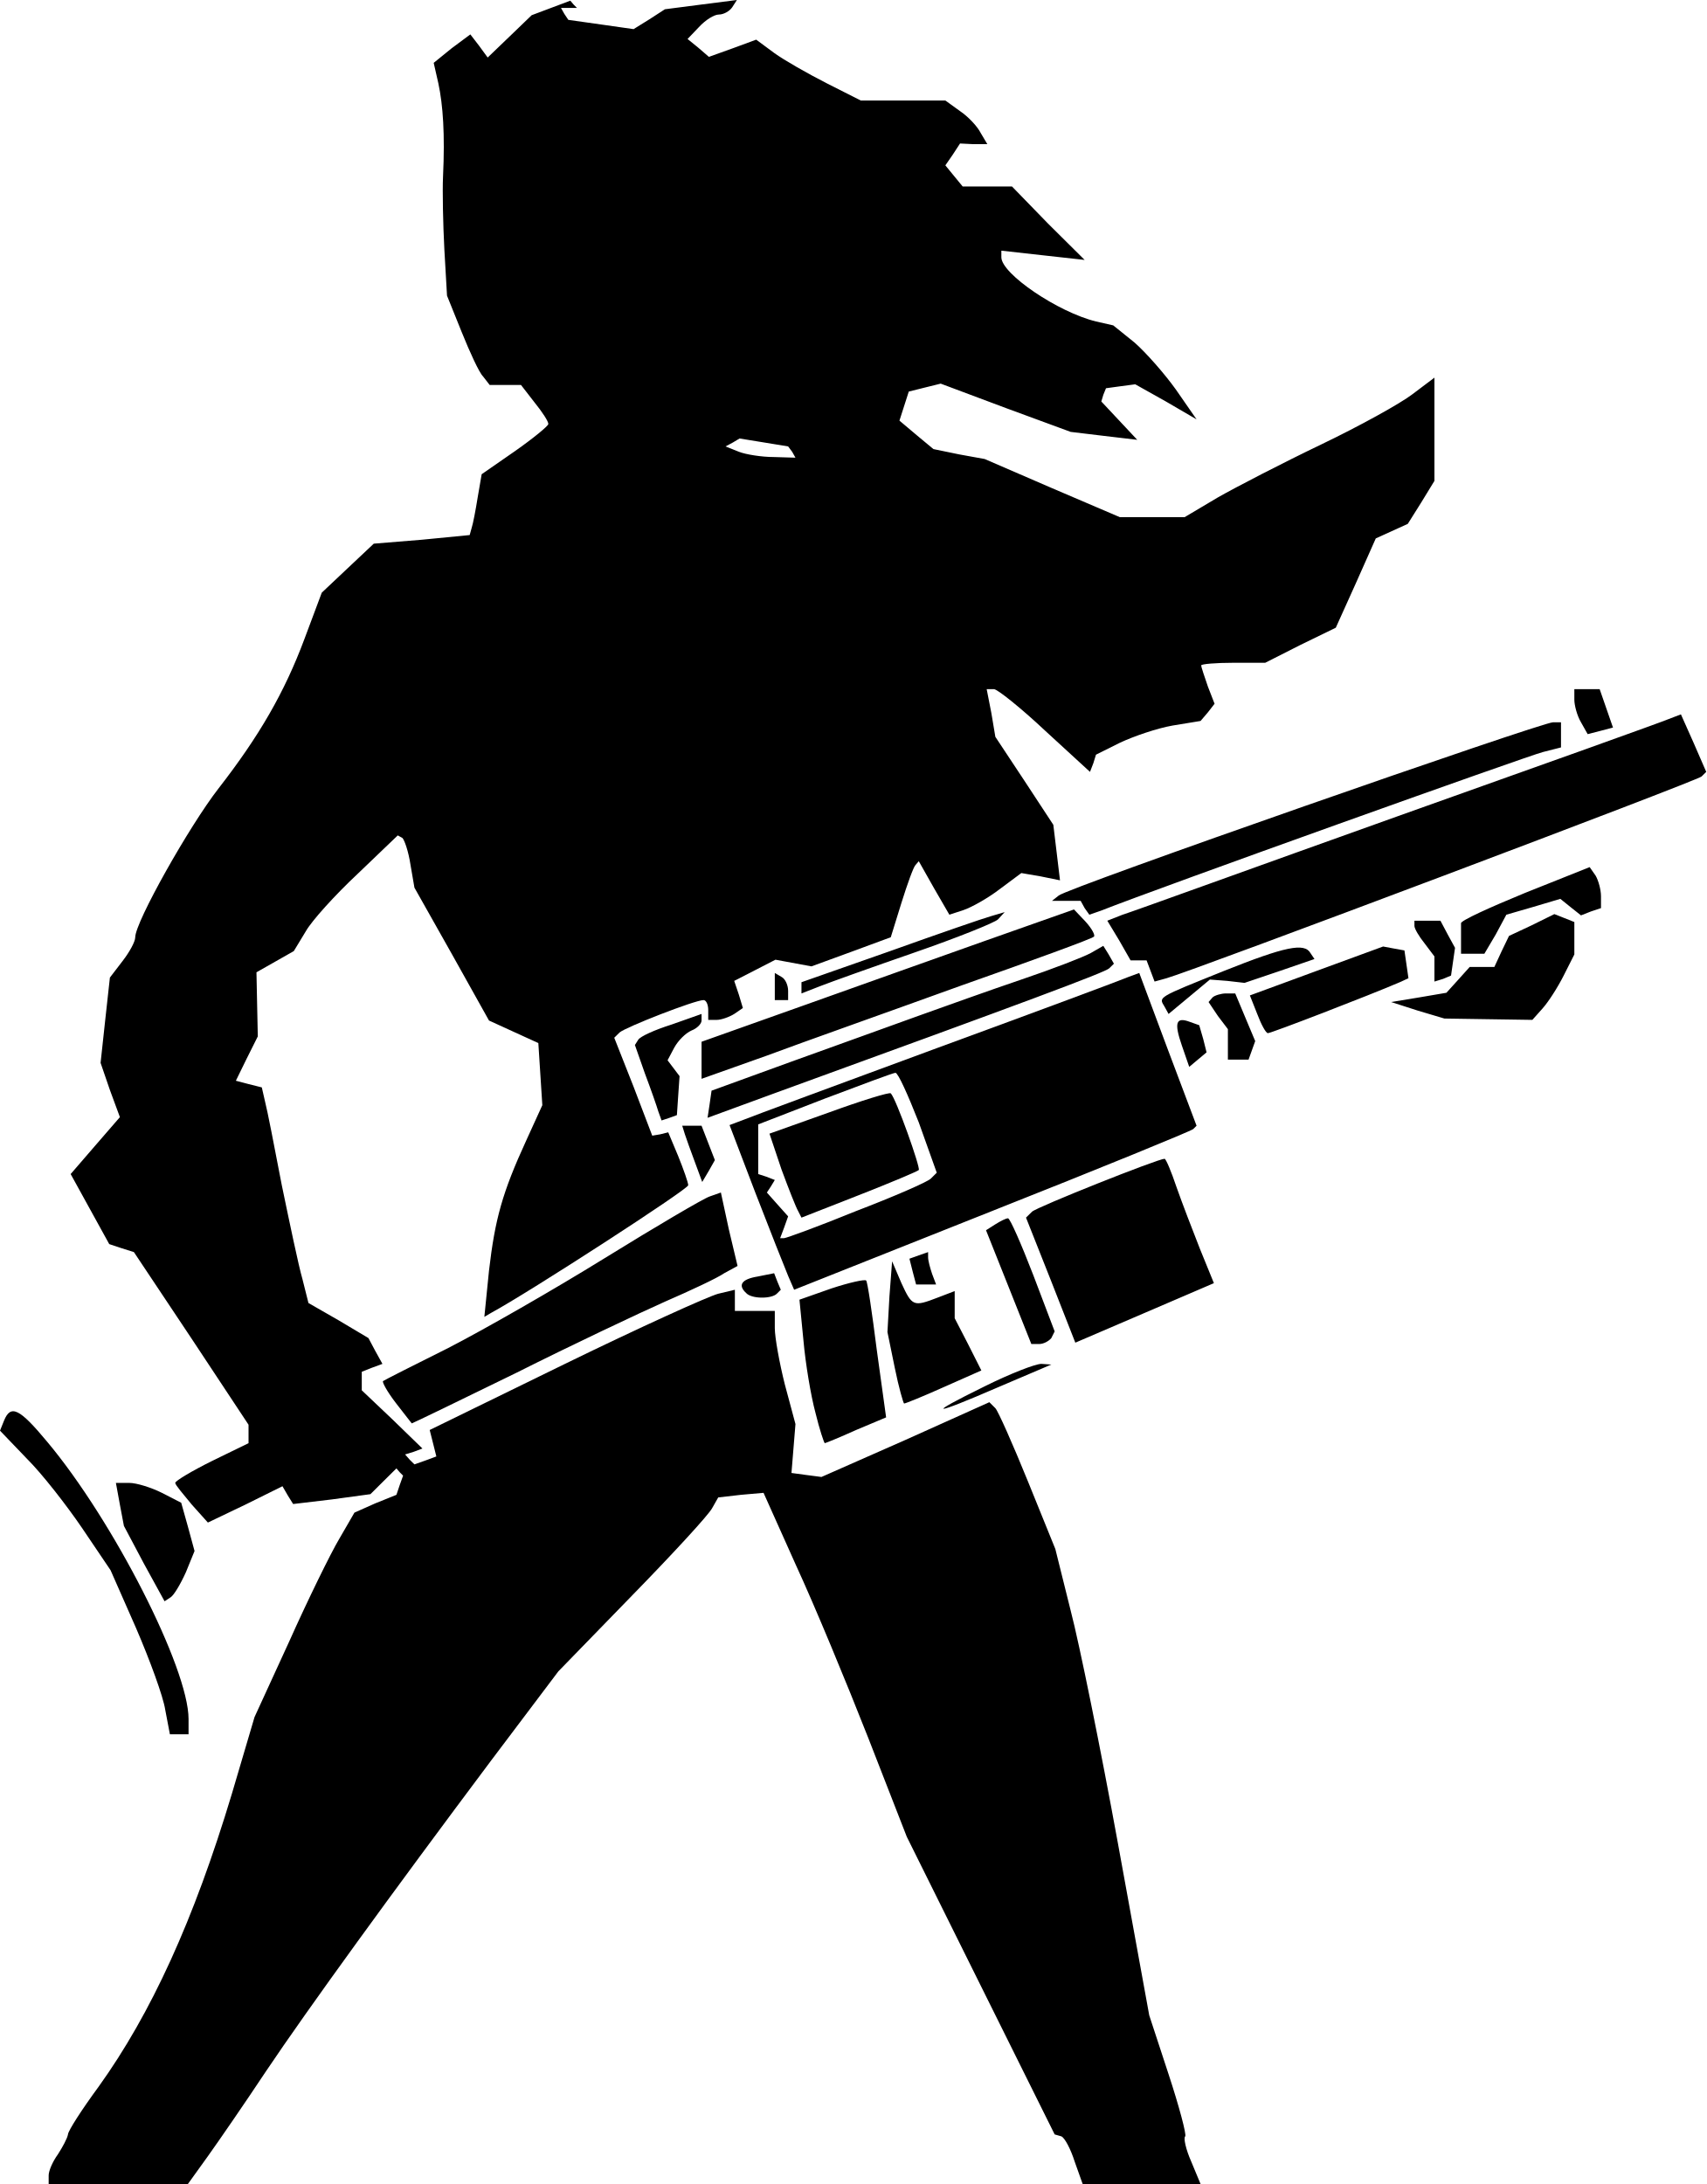
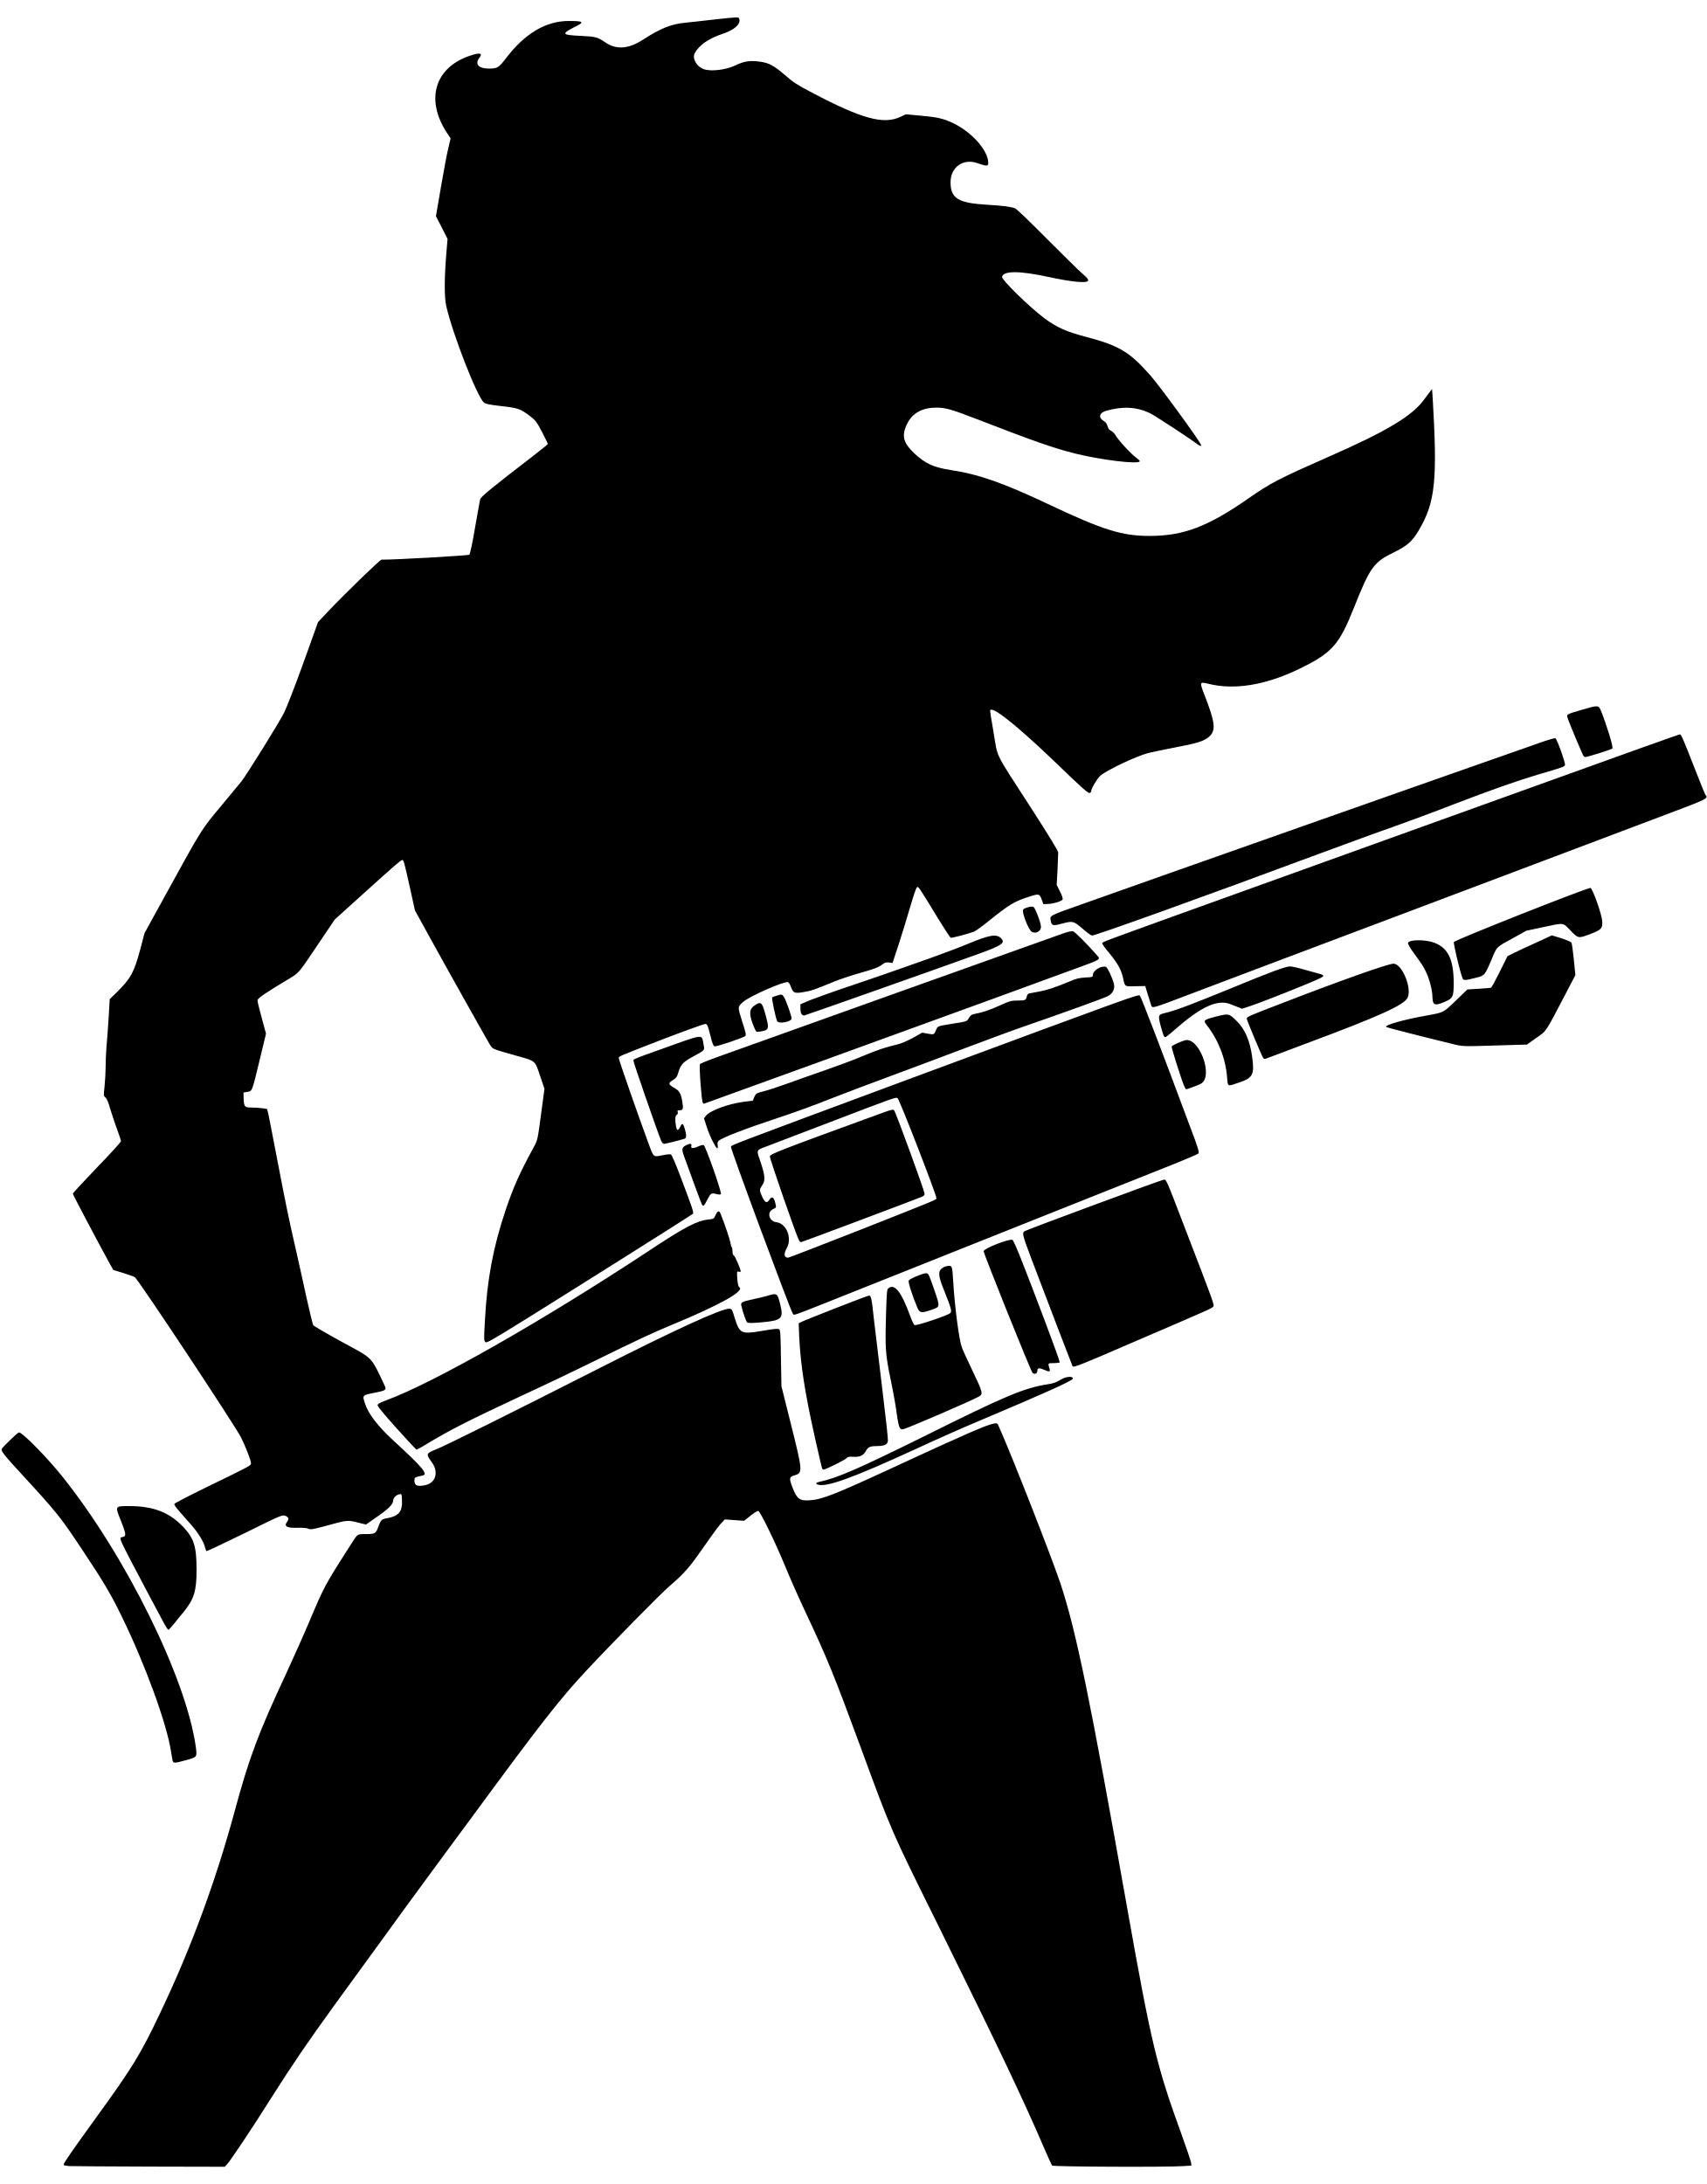
- <svg xmlns="http://www.w3.org/2000/svg" data-authored="svg-authoring legacy" id="root" viewBox="0 0 100 128">
-   <path d="M 2.852 127.496 C 2.852 127.227 3.086 126.684 3.398 126.254 C 3.672 125.828 3.945 125.324 3.984 125.094 C 3.984 124.898 4.805 123.621 5.777 122.301 C 8.863 118 11.363 112.531 13.59 105.129 L 14.918 100.633 L 16.945 96.215 C 18.039 93.77 19.367 91.059 19.875 90.203 L 20.773 88.652 L 21.984 88.113 L 23.234 87.609 L 23.43 87.027 L 23.625 86.484 L 23.43 86.289 L 23.234 86.059 L 22.453 86.832 L 21.711 87.57 L 19.445 87.879 L 17.18 88.148 L 16.867 87.645 L 16.555 87.105 L 14.371 88.188 L 12.184 89.234 L 11.246 88.188 C 10.738 87.57 10.27 87.027 10.27 86.91 C 10.27 86.793 11.246 86.211 12.418 85.629 L 14.566 84.582 L 14.566 83.5 L 11.207 78.422 L 7.848 73.383 L 7.105 73.148 L 6.402 72.914 L 5.27 70.859 L 4.141 68.809 L 5.582 67.141 L 7.027 65.473 L 6.441 63.883 L 5.895 62.293 L 6.168 59.773 L 6.441 57.293 L 7.184 56.324 C 7.574 55.82 7.926 55.199 7.926 54.93 C 7.926 54.039 11.09 48.418 12.809 46.207 C 15.188 43.145 16.672 40.586 17.844 37.445 L 18.859 34.734 L 20.383 33.297 L 21.906 31.863 L 24.719 31.633 L 27.527 31.359 L 27.645 30.934 C 27.723 30.703 27.879 29.887 27.996 29.152 L 28.23 27.793 L 30.184 26.438 C 31.238 25.699 32.137 24.965 32.137 24.848 C 32.137 24.691 31.785 24.148 31.316 23.57 L 30.535 22.562 L 28.699 22.562 L 28.309 22.059 C 28.074 21.824 27.527 20.621 27.059 19.461 L 26.199 17.328 L 26.043 14.613 C 25.965 13.141 25.926 11.203 25.965 10.352 C 26.082 7.871 25.965 6.164 25.691 4.883 L 25.418 3.684 L 26.473 2.828 L 27.566 2.016 L 28.074 2.676 L 28.582 3.371 L 29.871 2.133 L 31.16 0.891 L 33.426 0.039 L 33.621 0.27 L 33.816 0.465 L 32.879 0.465 L 33.074 0.812 L 33.309 1.164 L 35.219 1.434 L 37.133 1.707 L 38.07 1.125 L 38.969 0.543 L 41.078 0.27 L 43.188 0 L 42.914 0.426 C 42.758 0.66 42.406 0.852 42.133 0.852 C 41.859 0.852 41.352 1.164 40.961 1.59 L 40.297 2.285 L 40.922 2.793 L 41.547 3.332 L 42.953 2.828 L 44.32 2.324 L 45.371 3.102 C 45.957 3.527 47.324 4.305 48.457 4.883 L 50.449 5.891 L 55.406 5.891 L 56.266 6.512 C 56.734 6.824 57.281 7.402 57.477 7.793 L 57.867 8.449 L 57.047 8.449 L 56.266 8.41 L 55.836 9.07 L 55.406 9.691 L 55.914 10.312 L 56.422 10.93 L 59.312 10.93 L 61.422 13.102 L 63.57 15.234 L 61.148 14.965 L 58.688 14.691 L 58.688 15.078 C 58.688 16.047 62.008 18.297 64.234 18.84 L 65.246 19.07 L 66.496 20.078 C 67.16 20.66 68.254 21.902 68.918 22.832 L 70.129 24.578 L 68.332 23.531 L 66.535 22.523 L 65.676 22.637 L 64.82 22.754 L 64.664 23.141 L 64.547 23.531 L 65.598 24.652 L 66.652 25.777 L 64.703 25.547 L 62.75 25.312 L 58.961 23.918 L 55.133 22.484 L 54.199 22.715 L 53.262 22.949 L 52.715 24.652 L 53.73 25.508 L 54.707 26.32 L 56.227 26.633 L 57.711 26.902 L 61.656 28.609 L 65.637 30.312 L 69.426 30.312 L 71.379 29.152 C 72.473 28.531 75.164 27.137 77.43 26.051 C 79.695 24.965 82.078 23.645 82.781 23.105 L 84.07 22.133 L 84.07 28.184 L 83.289 29.461 L 82.508 30.703 L 80.633 31.555 L 79.461 34.191 L 78.289 36.789 L 76.219 37.797 L 74.152 38.844 L 72.277 38.844 C 71.262 38.844 70.402 38.918 70.402 38.996 C 70.402 39.113 70.598 39.656 70.793 40.238 L 71.184 41.246 L 70.793 41.75 L 70.363 42.254 L 68.723 42.523 C 67.824 42.68 66.457 43.145 65.637 43.531 L 64.234 44.23 L 64.078 44.734 L 63.883 45.238 L 61.266 42.836 C 59.82 41.477 58.453 40.391 58.258 40.391 L 57.828 40.391 L 58.102 41.789 L 58.336 43.184 L 60.055 45.781 L 61.734 48.34 L 61.93 49.969 L 62.125 51.594 L 60.992 51.363 L 59.859 51.168 L 58.609 52.098 C 57.906 52.641 56.93 53.184 56.461 53.34 L 55.641 53.609 L 54.746 52.062 L 53.848 50.473 L 53.652 50.703 C 53.535 50.82 53.184 51.789 52.832 52.914 L 52.207 54.93 L 49.902 55.781 L 47.559 56.637 L 45.449 56.246 L 44.242 56.867 L 43.031 57.488 L 43.305 58.301 L 43.539 59.078 L 43.031 59.426 C 42.719 59.621 42.25 59.773 42.016 59.773 L 41.508 59.773 L 41.508 59.191 C 41.508 58.883 41.391 58.613 41.234 58.613 C 40.727 58.613 36.664 60.199 36.312 60.512 L 36 60.82 L 37.133 63.691 L 38.227 66.559 L 38.695 66.48 L 39.164 66.363 L 39.75 67.762 C 40.062 68.535 40.336 69.312 40.336 69.465 C 40.336 69.699 31.004 75.746 28.777 76.949 L 28.387 77.18 L 28.66 74.465 C 29.012 71.441 29.441 69.891 30.848 66.828 L 31.785 64.773 L 31.551 61.133 L 28.66 59.812 L 26.473 55.898 L 24.289 52.023 L 24.055 50.664 C 23.938 49.891 23.703 49.23 23.586 49.113 L 23.312 48.961 L 20.969 51.207 C 19.641 52.449 18.273 53.961 17.922 54.582 L 17.219 55.742 L 15.031 56.984 L 15.07 58.883 L 15.109 60.742 L 14.449 62.062 L 13.824 63.34 L 14.566 63.535 L 15.344 63.73 L 15.539 64.582 C 15.656 65.008 16.086 67.219 16.516 69.465 C 16.984 71.715 17.492 74.156 17.727 74.969 L 18.078 76.367 L 19.836 77.375 L 21.594 78.422 L 21.984 79.156 L 22.414 79.934 L 21.789 80.164 L 21.203 80.398 L 21.203 81.484 L 23 83.188 L 24.758 84.895 L 24.25 85.086 L 23.742 85.242 L 24.016 85.555 L 24.289 85.824 L 24.953 85.59 L 25.574 85.359 L 25.379 84.582 L 25.184 83.809 L 33.113 79.934 C 37.484 77.801 41.508 75.977 42.094 75.824 L 43.07 75.59 L 43.07 76.832 L 45.41 76.832 L 45.41 77.84 C 45.41 78.383 45.684 79.895 45.996 81.133 L 46.621 83.461 L 46.387 86.328 L 47.246 86.445 L 48.145 86.562 L 53.066 84.391 L 57.984 82.18 L 58.336 82.531 C 58.492 82.684 59.352 84.621 60.25 86.832 L 61.852 90.785 L 62.75 94.391 C 63.258 96.328 64.508 102.492 65.52 108.035 L 67.355 118.113 L 68.488 121.566 C 69.113 123.465 69.543 125.094 69.465 125.207 C 69.348 125.285 69.504 125.984 69.816 126.684 L 70.363 128 L 63.453 128 L 62.984 126.684 C 62.75 125.945 62.398 125.285 62.203 125.207 L 61.812 125.094 L 57.477 116.371 L 53.145 107.648 L 50.879 101.836 C 49.629 98.656 47.754 94.121 46.66 91.754 L 44.75 87.492 L 43.422 87.609 L 42.094 87.762 L 41.742 88.383 C 41.547 88.77 39.438 91.059 37.055 93.5 L 32.723 97.957 L 28.777 103.191 C 23 110.906 18.078 117.688 15.578 121.41 C 14.371 123.23 12.848 125.441 12.184 126.371 L 11.012 128 L 2.852 128 Z M 46.426 26.477 L 46.191 26.164 L 44.789 25.934 L 43.344 25.699 L 42.953 25.934 L 42.523 26.164 L 43.305 26.477 C 43.695 26.633 44.633 26.785 45.332 26.785 L 46.621 26.824 Z M 46.426 26.477 " />
-   <path d="M 9.684 100.207 C 9.566 99.43 8.785 97.297 7.965 95.398 L 6.48 92.027 L 4.805 89.547 C 3.906 88.227 2.461 86.367 1.562 85.477 L 0 83.848 L 0.234 83.266 C 0.625 82.297 1.133 82.531 2.773 84.508 C 6.637 89.121 11.051 97.766 11.051 100.75 L 11.051 101.641 L 9.957 101.641 Z M 8.434 91.641 L 7.262 89.43 L 7.027 88.188 L 6.793 86.91 L 7.574 86.91 C 8.004 86.91 8.863 87.18 9.488 87.492 L 10.621 88.074 L 11.012 89.469 L 11.402 90.902 L 10.895 92.145 C 10.582 92.84 10.191 93.5 9.996 93.617 L 9.645 93.848 Z M 47.793 82.801 C 47.52 81.793 47.207 79.895 47.09 78.574 L 46.855 76.172 L 48.73 75.512 C 49.785 75.164 50.684 74.969 50.762 75.047 C 50.84 75.086 51.113 76.949 51.387 79.117 L 51.934 83.07 L 50.176 83.809 C 49.238 84.234 48.379 84.582 48.34 84.582 C 48.301 84.582 48.027 83.77 47.793 82.801 Z M 23.195 82.219 C 22.688 81.559 22.375 80.98 22.453 80.941 C 22.492 80.902 24.25 80.008 26.277 79 C 28.309 77.957 32.449 75.59 35.453 73.73 C 38.461 71.871 41.234 70.242 41.586 70.125 L 42.25 69.891 L 42.719 72.062 L 43.227 74.195 L 42.445 74.621 C 42.055 74.895 40.492 75.629 38.969 76.289 C 37.484 76.949 33.543 78.809 30.223 80.477 C 26.902 82.102 24.172 83.422 24.133 83.422 C 24.133 83.422 23.703 82.879 23.195 82.219 Z M 57.711 81.25 C 59.195 80.512 60.68 79.934 61.031 79.934 L 61.617 79.973 L 58.531 81.289 C 54.59 82.996 54.16 82.996 57.711 81.25 Z M 52.441 80.164 L 52.012 78.07 L 52.129 75.977 L 52.285 73.922 L 52.832 75.203 C 53.457 76.559 53.535 76.598 54.941 76.055 L 55.953 75.668 L 55.953 77.258 L 56.734 78.77 L 57.516 80.32 L 55.328 81.289 C 54.121 81.832 53.066 82.258 52.988 82.258 C 52.949 82.258 52.676 81.328 52.441 80.164 Z M 59.117 75.434 L 57.789 72.102 L 58.336 71.754 C 58.648 71.559 58.961 71.402 59.078 71.402 C 59.195 71.402 59.859 72.914 60.562 74.738 L 61.812 78.031 L 61.617 78.422 C 61.461 78.613 61.148 78.77 60.914 78.77 L 60.445 78.77 Z M 61.578 75.008 L 60.133 71.363 L 60.484 71.016 C 60.758 70.746 67.863 67.914 68.254 67.914 C 68.332 67.914 68.645 68.652 68.957 69.582 C 69.27 70.473 69.895 72.102 70.324 73.188 L 71.145 75.203 L 67.082 76.949 L 63.023 78.691 Z M 43.734 75.785 C 43.227 75.32 43.461 74.969 44.398 74.816 L 45.371 74.621 L 45.566 75.125 L 45.762 75.59 L 45.527 75.824 C 45.215 76.133 44.047 76.133 43.734 75.785 Z M 46.191 74.777 C 45.996 74.312 45.137 72.141 44.281 69.93 L 42.758 65.938 L 43.578 65.629 C 44.047 65.434 49.199 63.535 54.98 61.402 C 60.797 59.27 65.793 57.41 66.145 57.254 L 66.77 57.023 L 68.449 61.52 L 70.129 65.977 L 69.934 66.172 C 69.816 66.285 64.508 68.457 58.141 70.977 L 46.543 75.59 Z M 50.176 70.977 C 52.402 70.125 54.355 69.273 54.551 69.078 L 54.902 68.73 L 53.848 65.781 C 53.223 64.195 52.637 62.875 52.48 62.875 C 52.363 62.875 50.488 63.574 48.34 64.387 L 44.438 65.898 L 44.438 68.809 L 44.906 68.961 L 45.41 69.156 L 45.176 69.543 L 44.945 69.891 L 45.566 70.59 L 46.191 71.289 L 45.957 71.945 L 45.723 72.566 L 45.957 72.566 C 46.074 72.566 47.988 71.871 50.176 70.977 Z M 50.176 70.977 " />
-   <path d="M 46.777 70.977 C 46.66 70.785 46.23 69.699 45.801 68.535 L 45.098 66.441 L 48.574 65.203 C 50.488 64.504 52.129 64 52.207 64.078 C 52.52 64.387 53.965 68.457 53.848 68.574 C 53.77 68.652 52.207 69.312 50.332 70.047 L 46.973 71.363 Z M 53.496 74.543 L 53.301 73.77 L 53.848 73.574 L 54.395 73.383 L 54.395 73.691 C 54.395 73.887 54.512 74.312 54.629 74.66 L 54.863 75.281 L 53.691 75.281 Z M 40.727 68.109 C 40.492 67.488 40.219 66.715 40.141 66.48 L 39.984 65.977 L 41.117 65.977 L 41.898 67.992 L 41.547 68.613 L 41.156 69.273 Z M 38.578 65.125 C 38.5 64.852 38.148 63.844 37.797 62.914 L 37.211 61.246 L 37.406 60.938 C 37.523 60.742 38.383 60.355 39.359 60.047 L 41.117 59.426 L 41.117 59.812 C 41.117 60.008 40.844 60.277 40.531 60.395 C 40.18 60.551 39.75 60.977 39.516 61.402 L 39.125 62.141 L 39.828 63.07 L 39.75 64.195 L 39.672 65.355 L 39.242 65.512 L 38.773 65.668 Z M 41.586 64.738 L 41.703 63.922 L 46.387 62.219 C 48.965 61.285 52.324 60.086 53.809 59.543 C 55.328 59 58.023 58.031 59.859 57.41 C 61.695 56.789 63.492 56.094 63.922 55.859 L 64.664 55.434 L 64.977 55.938 L 65.285 56.48 L 65.012 56.75 C 64.781 56.984 60.094 58.727 45.488 64.039 L 41.469 65.512 Z M 41.117 62.141 L 41.117 61.055 L 46.895 59 C 50.059 57.875 54.941 56.129 57.789 55.121 L 62.945 53.301 L 63.609 54 C 64 54.426 64.195 54.812 64.117 54.891 C 64.039 55.008 60.523 56.285 56.344 57.758 C 52.168 59.27 47.012 61.094 44.945 61.867 L 41.117 63.227 Z M 69.27 61.285 C 68.801 59.93 68.918 59.582 69.738 59.891 L 70.285 60.086 L 70.52 60.898 L 70.715 61.676 L 69.699 62.527 Z M 71.965 61.207 L 71.965 60.316 L 71.379 59.543 L 70.832 58.727 L 71.066 58.457 C 71.184 58.34 71.574 58.223 71.848 58.223 L 72.395 58.223 L 72.98 59.621 L 73.566 61.016 L 73.176 62.102 L 71.965 62.102 Z M 73.684 59.426 L 73.254 58.34 L 77.156 56.906 L 81.062 55.473 L 81.688 55.59 L 82.312 55.703 L 82.43 56.52 L 82.547 57.332 L 82.039 57.566 C 80.242 58.34 74.504 60.551 74.309 60.551 C 74.191 60.551 73.918 60.047 73.684 59.426 Z M 83.094 59.23 L 81.531 58.727 L 83.172 58.457 L 84.773 58.184 L 85.473 57.41 L 86.137 56.672 L 87.582 56.672 L 88.012 55.742 L 88.441 54.852 L 89.77 54.23 L 91.098 53.574 L 91.684 53.805 L 92.27 54.039 L 92.27 55.938 L 91.645 57.176 C 91.293 57.875 90.746 58.727 90.395 59.117 L 89.809 59.773 L 87.23 59.734 L 84.656 59.695 Z M 83.094 59.23 " />
-   <path d="M 68.254 59 C 67.902 58.418 67.785 58.496 71.73 56.906 C 75.32 55.473 76.453 55.238 76.805 55.859 L 77.039 56.207 L 75.008 56.906 L 72.941 57.605 L 71.926 57.488 L 70.91 57.41 L 68.488 59.426 Z M 45.41 57.797 L 45.41 57.023 L 45.801 57.254 C 46.035 57.371 46.191 57.758 46.191 58.07 L 46.191 58.613 L 45.41 58.613 Z M 46.973 57.875 L 46.973 57.566 L 52.168 55.742 C 54.98 54.734 57.672 53.805 58.102 53.688 L 58.883 53.457 L 58.492 53.883 C 58.297 54.078 56.07 54.969 53.613 55.82 C 51.152 56.672 48.652 57.566 48.066 57.797 L 46.973 58.223 Z M 67.434 56.906 L 67.199 56.285 L 66.262 56.285 L 65.598 55.121 L 64.898 53.961 L 65.793 53.609 C 66.301 53.457 73.566 50.82 81.922 47.836 C 90.316 44.852 97.461 42.293 97.812 42.137 L 98.516 41.867 L 99.258 43.531 L 100 45.238 L 99.727 45.508 C 99.531 45.742 69.895 56.906 68.371 57.332 L 67.668 57.527 Z M 84.07 56.789 L 84.07 56.055 L 83.484 55.277 C 83.172 54.891 82.898 54.426 82.898 54.27 L 82.898 53.961 L 84.422 53.961 L 84.852 54.773 L 85.277 55.551 L 85.043 57.176 L 84.578 57.371 L 84.07 57.527 Z M 85.629 55.121 L 85.629 54.113 C 85.59 53.961 87.309 53.184 89.379 52.332 L 93.168 50.82 L 93.52 51.324 C 93.676 51.594 93.832 52.137 93.832 52.527 L 93.832 53.223 L 93.246 53.418 L 92.66 53.648 L 92.074 53.184 L 91.449 52.68 L 89.887 53.145 L 88.285 53.609 L 87.66 54.773 L 86.996 55.898 L 85.629 55.898 Z M 63.57 53.223 L 63.336 52.797 L 61.656 52.797 L 62.047 52.488 C 62.477 52.062 90.355 42.332 91.02 42.332 L 91.488 42.332 L 91.488 43.805 L 90.434 44.074 C 89.613 44.27 67.941 52.023 64.508 53.379 L 63.844 53.609 Z M 92.66 42.332 C 92.426 41.941 92.27 41.324 92.27 41.012 L 92.27 40.391 L 93.754 40.391 L 94.535 42.641 L 93.793 42.836 L 93.051 43.027 Z M 92.66 42.332 " />
+ <svg xmlns="http://www.w3.org/2000/svg" data-authored="svg-authoring Dune Classic kit redraw by John Flower; best-of-both review 2026-11-05" id="root" viewBox="0 0 100 128">
+   <path fill-rule="evenodd" d="M4.07 126.95C3.84 126.93 3.73 126.91 3.73 126.86C3.73 126.77 4.23 126.05 5.59 124.17C7.80 121.12 8.22 120.43 9.40 117.95C11.20 114.17 12.64 110.26 13.76 106.13C14.59 103.05 15.15 101.55 16.77 98.09C17.19 97.17 17.80 95.82 18.11 95.08C18.99 93.00 19.03 92.91 20.50 90.62C20.98 89.87 20.91 89.92 21.38 89.91C21.99 89.91 22.02 89.89 22.17 89.49C22.33 89.06 22.35 89.04 22.74 88.97C23.38 88.84 23.59 88.58 23.56 87.93C23.55 87.58 23.54 87.55 23.44 87.57C23.22 87.60 23.04 87.79 23.04 87.96C23.04 88.17 22.73 88.47 21.98 88.98L21.45 89.35L20.96 89.23C20.38 89.08 20.32 89.09 19.13 89.42C18.31 89.64 18.21 89.66 18.06 89.59C17.95 89.55 17.72 89.53 17.41 89.54C16.81 89.56 16.63 89.45 16.82 89.20C16.94 89.04 16.92 88.93 16.77 88.86C16.55 88.76 16.58 88.75 14.31 89.87C13.12 90.45 12.13 90.92 12.10 90.91C12.08 90.89 12.05 90.80 12.02 90.71C11.95 90.36 11.61 89.82 11.13 89.28C10.36 88.42 10.19 88.21 10.22 88.14C10.23 88.10 11.10 87.65 12.15 87.14C14.70 85.90 14.69 85.90 14.71 85.77C14.73 85.65 14.40 84.79 14.13 84.25C13.75 83.51 8.07 74.93 7.89 74.84C7.82 74.81 7.51 74.70 7.20 74.60L6.64 74.43L6.34 73.89C5.68 72.69 4.27 70.02 4.27 69.96C4.27 69.92 4.91 69.24 5.68 68.43C6.46 67.63 7.09 66.93 7.09 66.88C7.09 66.83 6.99 66.53 6.87 66.21C6.75 65.89 6.57 65.35 6.47 65.02C6.35 64.60 6.26 64.38 6.18 64.32C6.07 64.23 6.07 64.22 6.13 63.65C6.16 63.34 6.19 62.84 6.19 62.56C6.19 62.27 6.21 61.73 6.24 61.35C6.28 60.98 6.33 60.19 6.37 59.61L6.43 58.56L6.81 58.19C7.66 57.35 7.85 57.01 8.21 55.68L8.47 54.69L9.63 52.58C11.91 48.43 11.76 48.68 13.03 47.15C13.53 46.55 14.03 45.95 14.14 45.81C14.40 45.50 16.33 42.40 16.64 41.79C16.78 41.52 17.28 40.24 17.77 38.88L18.64 36.46L19.28 35.78C20.21 34.80 22.27 32.80 22.36 32.80C23.14 32.81 27.46 32.56 27.51 32.51C27.55 32.47 27.70 31.78 27.84 30.93C27.99 30.09 28.12 29.35 28.14 29.27C28.17 29.12 28.84 28.57 31.21 26.75C31.70 26.37 32.11 26.04 32.11 26.02C32.11 26.00 31.95 25.68 31.77 25.32C31.45 24.72 31.40 24.65 31.07 24.39C30.50 23.96 30.37 23.91 29.37 23.80C28.67 23.72 28.45 23.67 28.36 23.59C27.95 23.23 26.52 19.56 26.15 17.92C26.04 17.42 26.04 16.32 26.15 14.96L26.23 14.00L25.89 13.33L25.55 12.67L25.84 10.98C26.00 10.05 26.19 9.02 26.27 8.70L26.41 8.11L26.21 7.81C24.91 5.85 25.47 3.95 27.56 3.26C28.13 3.07 28.31 3.11 28.10 3.38C27.81 3.75 28.04 4.02 28.66 4.02C29.14 4.02 29.23 3.97 29.65 3.42C30.76 1.96 31.99 1.23 33.33 1.23C34.23 1.23 34.28 1.29 33.66 1.59C32.89 1.99 32.93 2.05 33.99 2.10C34.89 2.14 35.02 2.17 35.47 2.48C36.11 2.92 36.82 2.88 37.66 2.34C38.71 1.66 39.33 1.41 40.17 1.33C40.50 1.30 41.19 1.22 41.71 1.16C43.24 0.99 43.29 0.99 43.32 1.09C43.44 1.39 43.06 1.75 42.36 1.98C41.54 2.25 40.98 2.64 40.72 3.11C40.55 3.42 40.83 3.92 41.27 4.06C41.69 4.20 42.56 4.09 43.08 3.84C43.62 3.58 43.97 3.53 44.58 3.62C45.10 3.70 45.36 3.85 46.03 4.42C46.51 4.84 46.73 4.98 47.63 5.45C50.52 6.97 51.78 7.31 52.77 6.85L53.09 6.70L53.87 6.77C54.92 6.86 55.28 6.94 55.87 7.22C56.98 7.76 57.92 8.83 57.92 9.55C57.92 9.75 57.82 9.75 57.31 9.57C56.47 9.26 55.72 9.78 55.71 10.67C55.71 11.63 56.15 11.90 57.86 12.00C58.83 12.06 59.22 12.11 59.49 12.21C59.58 12.24 60.40 13.03 61.36 14.00C62.30 14.94 63.23 15.86 63.44 16.04C63.72 16.28 63.80 16.38 63.77 16.45C63.71 16.61 62.84 16.53 61.49 16.24C59.75 15.86 58.80 15.86 58.73 16.23C58.70 16.40 60.36 18.02 61.22 18.66C61.94 19.19 62.48 19.43 63.60 19.73C65.59 20.25 66.19 20.61 67.42 22.00C67.96 22.61 70.28 25.79 70.39 26.07C70.42 26.17 70.33 26.15 70.17 26.03C69.79 25.73 67.66 24.34 67.39 24.21C66.60 23.84 65.79 23.80 64.82 24.08C64.41 24.20 64.36 24.49 64.70 24.68C64.80 24.74 64.87 24.84 64.91 24.97C64.95 25.11 65.01 25.20 65.12 25.25C65.21 25.30 65.30 25.39 65.34 25.45C65.51 25.77 66.30 26.63 66.65 26.87C66.75 26.94 66.81 27.02 66.80 27.04C66.69 27.22 64.57 26.96 63.05 26.59C61.76 26.27 60.60 25.86 57.19 24.54C55.76 23.99 55.42 23.89 54.87 23.89C54.06 23.89 53.48 24.21 53.18 24.81C52.82 25.53 52.92 25.94 53.60 26.58C54.24 27.18 54.71 27.39 55.73 27.55C57.38 27.80 58.80 28.30 61.55 29.60C64.64 31.06 65.76 31.41 67.37 31.41C69.36 31.41 70.79 30.87 73.20 29.19C74.49 28.29 74.97 28.05 77.89 26.76C81.27 25.28 82.78 24.37 83.47 23.41C83.60 23.23 83.76 23.02 83.82 22.94L83.93 22.80L83.97 23.36C84.25 28.18 84.12 29.43 83.16 31.07C82.77 31.73 82.49 31.98 81.68 32.38C80.52 32.94 80.29 33.25 79.36 35.60C78.49 37.79 78.07 38.27 76.15 39.20C74.17 40.16 72.33 40.46 70.80 40.07C70.31 39.95 70.30 39.98 70.59 40.72C71.23 42.37 71.28 42.81 70.85 43.19C70.55 43.44 70.18 43.56 68.85 43.81C68.19 43.94 67.50 44.08 67.31 44.13C66.60 44.31 64.84 45.15 64.48 45.47C64.29 45.65 63.95 46.22 63.95 46.38C63.95 46.41 63.91 46.46 63.87 46.47C63.78 46.51 63.49 46.26 61.71 44.54C59.49 42.42 58.03 41.27 58.03 41.67C58.03 41.70 58.12 42.30 58.24 42.98C58.49 44.47 58.26 44.00 60.40 47.31C61.49 49.00 62.03 49.88 62.02 49.97C62.02 50.04 62.00 50.50 61.98 50.98L61.93 51.86L62.12 52.24C62.23 52.45 62.30 52.66 62.28 52.71C62.24 52.82 61.71 52.98 61.39 52.98L61.15 52.99L61.05 52.71C60.92 52.37 60.90 52.36 60.20 52.59C59.44 52.84 59.11 53.04 57.92 54.00C57.55 54.30 57.18 54.56 57.09 54.60C56.68 54.75 55.79 54.98 55.72 54.96C55.68 54.94 55.34 54.42 54.96 53.80C53.84 51.96 53.82 51.92 53.73 52.01C53.69 52.05 53.51 52.58 53.33 53.20C53.15 53.82 52.85 54.80 52.66 55.38L52.31 56.44L52.11 56.41C51.94 56.39 51.86 56.41 51.72 56.52C51.47 56.70 51.28 56.78 50.35 57.04C49.89 57.17 49.24 57.39 48.91 57.52C47.75 58.00 47.55 58.07 47.17 58.13C46.58 58.24 46.50 58.21 46.37 57.87C46.31 57.71 46.23 57.57 46.18 57.56C45.93 57.51 43.97 58.37 43.58 58.70C43.22 59.01 43.22 58.99 43.50 59.87C43.71 60.53 43.74 60.66 43.68 60.72C43.57 60.82 42.01 61.35 41.89 61.32C41.81 61.31 41.75 61.17 41.63 60.67C41.49 60.12 41.45 60.02 41.35 60.01C41.29 60.00 40.21 60.39 38.95 60.87C36.09 61.98 36.27 61.90 36.27 62.03C36.27 62.12 37.37 65.29 38.00 66.99C38.31 67.84 38.28 67.82 38.81 67.71C39.04 67.66 39.27 67.64 39.32 67.66C39.37 67.67 39.60 68.21 39.89 68.98C40.57 70.78 40.68 71.08 40.61 71.14C40.54 71.21 34.19 75.21 31.00 77.20C28.71 78.62 28.52 78.73 28.44 78.65C28.36 78.57 28.36 78.46 28.42 77.40C28.55 74.99 28.89 73.15 29.62 70.96C30.10 69.54 30.45 68.76 31.30 67.20C31.51 66.80 31.51 66.80 31.71 65.31L31.91 63.81L31.68 63.13C31.33 62.11 31.45 62.21 30.18 61.85C28.81 61.46 28.88 61.49 28.71 61.22C28.51 60.89 26.42 57.17 25.29 55.12L24.32 53.36L24.02 52.00C23.70 50.57 23.66 50.40 23.58 50.40C23.50 50.40 23.15 50.70 21.37 52.31L19.62 53.89L18.63 55.36C17.45 57.11 17.56 56.99 16.83 57.43C15.56 58.19 15.09 58.51 15.09 58.63C15.09 58.69 15.20 59.16 15.34 59.66L15.59 60.58L15.26 61.95C14.75 64.06 14.80 63.94 14.46 64.00L14.27 64.03L14.28 64.40C14.30 64.87 14.34 64.91 14.74 64.91C14.92 64.91 15.20 64.93 15.36 64.95L15.65 64.99L15.72 65.25C15.75 65.40 15.99 66.60 16.24 67.92C16.74 70.53 16.92 71.42 17.36 73.33C17.52 74.02 17.79 75.26 17.97 76.08C18.15 76.90 18.33 77.62 18.36 77.67C18.40 77.72 19.15 78.16 20.03 78.64C21.92 79.67 21.71 79.45 22.55 81.22C22.66 81.46 22.60 81.50 21.99 81.62C21.22 81.77 21.23 81.76 21.39 82.25C21.57 82.84 22.15 83.60 23.07 84.44C24.81 86.04 25.11 86.41 24.76 86.48C24.29 86.58 24.29 86.58 24.29 86.80C24.29 87.07 24.49 87.14 24.93 87.04C25.56 86.90 25.73 86.25 25.28 85.66C24.96 85.23 24.98 85.17 25.52 84.96C26.01 84.78 30.02 82.78 34.75 80.38C39.42 78.00 42.35 76.65 42.77 76.70C42.89 76.72 42.92 76.77 43.04 77.18C43.35 78.17 43.42 78.21 44.67 78.00C45.41 77.87 45.60 77.86 45.67 77.91C45.74 77.97 45.75 78.24 45.77 79.62L45.80 81.25L46.31 83.29C47.06 86.27 47.06 86.32 46.56 86.47C46.25 86.56 46.24 86.64 46.45 87.19C46.70 87.84 46.87 87.97 47.44 87.93C48.16 87.89 48.92 87.59 52.19 86.08C56.51 84.08 57.83 83.50 58.26 83.43C58.43 83.40 58.46 83.41 58.53 83.58C59.30 85.29 61.66 91.33 62.16 92.83C63.08 95.62 63.90 99.62 66.08 111.92C67.47 119.74 67.79 121.09 69.24 125.07C69.53 125.87 69.78 126.62 69.80 126.72L69.83 126.92L69.38 126.95C68.47 127.02 61.72 126.99 61.66 126.92C61.63 126.88 61.42 126.41 61.18 125.86C59.94 122.98 58.58 120.12 55.00 112.87C52.17 107.16 52.27 107.38 50.40 102.29C48.91 98.25 48.49 97.20 47.23 94.53C46.83 93.68 46.26 92.40 45.97 91.68C45.44 90.40 44.57 88.60 44.44 88.55C44.41 88.54 44.20 88.66 43.99 88.83L43.61 89.13L43.04 89.09L42.48 89.05L42.21 89.34C42.07 89.50 41.62 90.12 41.21 90.71C40.43 91.84 40.08 92.24 39.26 92.94C38.79 93.33 35.79 96.38 34.33 97.95C32.83 99.55 31.57 101.17 27.79 106.32C26.92 107.49 25.65 109.22 24.96 110.16C24.27 111.10 23.16 112.61 22.51 113.52C21.85 114.43 20.58 116.18 19.68 117.41C17.95 119.80 17.25 120.83 15.81 123.09C14.78 124.73 13.51 126.63 13.31 126.84L13.17 126.99L8.78 126.98C6.37 126.97 4.25 126.96 4.07 126.95ZM10.11 103.16C10.10 103.08 10.06 102.85 10.02 102.64C9.78 101.04 8.51 97.55 7.15 94.77C6.53 93.48 6.04 92.65 4.78 90.77C3.56 88.93 3.32 88.63 1.39 86.53C0.25 85.30 0.04 85.03 0.10 84.92C0.17 84.79 1.04 83.95 1.11 83.95C1.32 83.95 2.74 85.40 3.65 86.53C7.39 91.21 10.93 98.39 11.48 102.41C11.55 102.99 11.56 102.98 10.87 103.17C10.21 103.35 10.15 103.35 10.11 103.16ZM9.64 95.19C9.54 95.00 9.11 94.19 8.68 93.39C6.83 89.89 6.95 90.14 7.20 90.08C7.41 90.03 7.39 89.90 7.09 89.14C6.73 88.24 6.72 88.27 7.59 88.27C9.00 88.27 9.93 88.64 10.74 89.49C11.37 90.16 11.52 90.64 11.52 91.99C11.52 93.25 11.38 93.71 10.75 94.49C10.58 94.69 10.33 95.00 10.18 95.19C10.03 95.37 9.89 95.52 9.87 95.52C9.84 95.52 9.74 95.37 9.64 95.19ZM47.91 87.00C47.79 86.96 47.84 86.89 48.01 86.85C49.06 86.63 50.32 86.08 54.20 84.16C58.98 81.78 60.00 81.35 61.46 81.12C61.72 81.08 61.92 81.01 62.13 80.88C62.46 80.67 62.88 80.63 62.88 80.80C62.88 80.91 61.22 81.66 57.47 83.24C56.53 83.63 54.82 84.39 53.68 84.92C49.98 86.62 48.39 87.20 47.91 87.00ZM48.19 86.08C48.17 86.05 47.98 85.23 47.76 84.25C47.17 81.61 46.92 80.00 46.84 78.34L46.81 77.56L46.98 77.47C47.19 77.36 50.77 75.96 50.90 75.94C51.05 75.91 51.08 76.00 51.22 77.33C51.30 78.02 51.52 79.86 51.71 81.41C51.90 82.96 52.05 84.32 52.04 84.42C52.02 84.66 51.87 84.74 51.43 84.75C51.01 84.75 50.88 84.80 50.76 85.02C50.61 85.30 50.41 85.40 50.03 85.38C49.76 85.36 49.69 85.38 49.59 85.48C49.47 85.59 48.38 86.13 48.27 86.13C48.24 86.13 48.21 86.11 48.19 86.08ZM23.91 84.44C22.77 83.20 22.13 82.45 22.13 82.36C22.13 82.28 22.26 82.21 22.66 82.06C25.45 81.03 31.84 77.39 37.95 73.36C40.14 71.91 40.83 71.55 41.52 71.47C41.83 71.44 41.84 71.44 41.94 71.21C42.06 70.95 42.15 70.93 42.23 71.13C42.48 71.75 42.78 72.65 42.81 72.84C42.83 72.97 42.86 73.08 42.89 73.10C42.91 73.11 42.93 73.22 42.93 73.34C42.93 73.47 42.96 73.56 43.01 73.58C43.08 73.61 43.41 74.38 43.41 74.51C43.41 74.54 43.36 74.55 43.30 74.53C43.19 74.50 43.18 74.50 43.21 74.94C43.24 75.27 43.27 75.40 43.34 75.45C43.64 75.67 42.15 76.50 39.39 77.64C38.21 78.13 37.32 78.55 34.85 79.76C33.74 80.31 31.79 81.24 30.53 81.82C27.34 83.31 26.29 83.85 24.91 84.69C24.66 84.84 24.44 84.96 24.42 84.96C24.40 84.96 24.17 84.73 23.91 84.44ZM52.73 83.67C52.68 83.60 52.61 83.25 52.56 82.88C52.52 82.51 52.36 81.62 52.21 80.90C51.89 79.37 51.87 79.03 51.93 77.00C51.97 75.67 51.98 75.56 52.08 75.49C52.44 75.22 52.84 75.74 53.33 77.09C53.43 77.38 53.56 77.64 53.60 77.66C53.69 77.72 55.50 77.11 55.68 76.97C55.81 76.87 55.76 76.71 55.32 75.60C54.97 74.74 54.96 74.48 55.27 74.29C55.36 74.23 55.52 74.19 55.61 74.19C55.80 74.19 55.81 74.20 55.87 75.15C55.95 76.53 56.20 78.46 56.36 78.93C56.40 79.07 56.68 79.67 56.97 80.28C57.61 81.62 57.63 81.70 57.37 81.85C57.02 82.06 53.26 83.68 52.95 83.76C52.84 83.79 52.79 83.77 52.73 83.67ZM60.52 80.47C60.43 80.40 57.65 73.49 57.65 73.33C57.65 73.17 59.19 72.57 59.34 72.67C59.44 72.73 59.93 73.96 61.28 77.53C61.75 78.78 62.12 79.81 62.11 79.84C62.09 79.87 61.93 79.89 61.75 79.89C61.40 79.89 61.41 79.88 61.52 80.25C61.57 80.41 61.48 80.41 61.17 80.27C60.92 80.16 60.80 80.17 60.80 80.32C60.80 80.50 60.66 80.57 60.52 80.47ZM62.86 80.07C62.83 80.01 61.19 75.74 60.50 73.91C59.89 72.29 59.88 72.25 60.09 72.14C60.37 72.00 67.85 69.23 68.17 69.15C68.36 69.10 68.29 68.96 69.48 72.06C71.14 76.37 71.18 76.48 71.11 76.57C71.05 76.67 70.99 76.70 66.40 78.67C63.24 80.04 62.92 80.16 62.86 80.07ZM43.80 77.51C43.74 77.49 43.54 76.93 43.45 76.53C43.40 76.33 43.47 76.29 44.08 76.16C44.37 76.10 44.77 76.00 44.96 75.95C45.55 75.77 45.56 75.77 45.73 76.46C45.93 77.27 45.81 77.39 44.72 77.49C44.10 77.55 43.91 77.55 43.80 77.51ZM46.47 77.00C46.34 76.84 42.81 67.34 42.84 67.21C42.86 67.11 42.65 67.19 52.37 63.58C66.80 58.23 66.71 58.26 66.81 58.36C66.88 58.43 68.05 61.47 69.71 65.93C70.20 67.22 70.30 67.53 70.24 67.60C70.21 67.64 69.56 67.92 68.81 68.22C67.63 68.69 54.02 74.11 48.49 76.32C46.45 77.13 46.54 77.10 46.47 77.00ZM53.77 76.65C53.46 75.92 53.21 75.13 53.26 75.05C53.33 74.93 54.13 74.61 54.29 74.62C54.42 74.64 54.45 74.71 54.73 75.52C55.11 76.62 55.11 76.58 54.61 76.76C54.01 76.97 53.90 76.96 53.77 76.65ZM50.49 72.05C55.12 70.22 54.88 70.32 54.88 70.21C54.88 70.01 52.73 64.47 52.61 64.37C52.51 64.29 52.58 64.26 48.43 65.85C46.62 66.54 44.99 67.16 44.79 67.24C44.35 67.40 44.34 67.43 44.51 67.91C44.84 68.86 44.88 69.17 44.67 69.47C44.50 69.73 44.50 69.75 44.67 70.14C44.83 70.49 44.95 70.54 45.09 70.32C45.25 70.07 45.37 70.16 45.46 70.60C45.50 70.76 45.49 70.78 45.30 70.87C44.93 71.04 45.07 71.58 45.50 71.63C46.09 71.70 46.44 72.56 46.11 73.15C45.92 73.50 45.95 73.71 46.19 73.71C46.24 73.71 48.17 72.96 50.49 72.05ZM46.83 72.70C46.67 72.41 45.12 67.94 45.12 67.78C45.12 67.64 45.58 67.46 51.78 65.20C52.25 65.03 52.34 65.01 52.40 65.07C52.50 65.17 54.18 69.79 54.19 69.96C54.19 70.04 54.14 70.10 54.01 70.15C53.52 70.35 47.00 72.80 46.95 72.80C46.91 72.80 46.86 72.75 46.83 72.70ZM41.15 70.62C41.13 70.59 40.95 70.12 40.75 69.57C40.55 69.01 40.29 68.30 40.17 67.98C39.93 67.35 39.93 67.27 40.21 67.12C40.44 67.00 40.55 67.02 40.52 67.15C40.47 67.31 40.60 67.33 40.90 67.20C41.05 67.13 41.20 67.09 41.24 67.11C41.35 67.15 42.32 69.91 42.25 69.98C42.22 70.02 42.13 70.02 41.99 69.98C41.69 69.90 41.65 69.93 41.45 70.32C41.29 70.65 41.22 70.72 41.15 70.62ZM41.77 66.89C41.65 66.66 41.49 66.27 41.41 66.01L41.26 65.54L41.37 65.40C41.60 65.09 42.68 64.69 43.62 64.57L44.12 64.51L44.21 64.29C44.31 64.08 44.32 64.07 44.75 63.96C45.00 63.90 45.64 63.69 46.19 63.49C46.73 63.29 47.71 62.95 48.37 62.72C49.03 62.49 50.01 62.13 50.55 61.90C51.49 61.51 51.85 61.39 52.64 61.20C52.84 61.15 53.21 60.99 53.52 60.82L54.05 60.52L54.37 60.58C54.74 60.65 54.75 60.64 54.86 60.37C54.96 60.13 54.92 60.15 55.81 60.00C56.70 59.86 56.67 59.87 56.79 59.65C56.86 59.53 56.95 59.46 57.05 59.44C57.58 59.34 57.95 59.22 58.55 58.95C59.17 58.67 59.26 58.64 59.63 58.64C60.09 58.64 60.13 58.62 60.18 58.40C60.20 58.29 60.25 58.24 60.33 58.22C60.40 58.21 60.66 58.16 60.92 58.11C61.39 58.02 61.82 57.88 62.69 57.52C63.08 57.35 63.26 57.31 63.61 57.29C64.03 57.27 64.05 57.26 64.05 57.15C64.05 56.88 64.55 56.57 64.82 56.67C64.91 56.70 65.19 57.30 65.28 57.64C65.36 57.95 65.23 58.22 64.93 58.38C64.74 58.49 62.35 59.35 59.87 60.21C59.34 60.39 57.92 60.92 56.72 61.37C55.52 61.83 53.57 62.55 52.40 62.99C51.23 63.42 49.53 64.06 48.64 64.41C47.75 64.77 46.41 65.25 45.68 65.49C43.68 66.15 42.33 66.67 42.12 66.86C42.06 66.92 42.04 66.99 42.06 67.12C42.11 67.43 41.99 67.33 41.77 66.89ZM38.75 66.86C38.52 66.30 37.12 62.27 37.12 62.15C37.12 62.08 37.26 62.02 38.61 61.54C41.34 60.56 41.11 60.59 41.23 61.19C41.30 61.58 41.35 61.52 40.59 61.94C40.03 62.24 39.89 62.40 39.75 62.87C39.69 63.10 39.63 63.18 39.47 63.28C39.13 63.49 39.15 63.55 39.57 63.79C39.82 63.93 39.92 64.12 39.99 64.58C40.06 64.98 40.03 65.07 39.84 65.07C39.71 65.07 39.69 65.08 39.72 65.18C39.74 65.25 39.72 65.31 39.66 65.34C39.57 65.40 39.55 65.63 39.62 66.00C39.66 66.27 39.74 66.29 39.86 66.05C39.98 65.80 40.03 65.82 40.13 66.14C40.24 66.51 40.24 66.71 40.12 66.74C39.79 66.84 39.00 67.04 38.92 67.04C38.87 67.04 38.80 66.97 38.75 66.86ZM41.19 64.63C41.11 64.49 40.96 62.43 41.03 62.36C41.07 62.32 41.56 62.12 42.13 61.92C43.03 61.59 61.00 55.17 62.30 54.71C62.58 54.61 62.82 54.56 62.89 54.58C62.99 54.60 63.71 55.32 64.34 56.04C64.50 56.22 64.43 56.26 63.39 56.64C62.89 56.82 60.48 57.70 58.03 58.60C52.78 60.51 41.28 64.69 41.25 64.69C41.24 64.69 41.22 64.66 41.19 64.63ZM69.42 63.69C69.28 63.41 68.64 61.38 68.67 61.33C68.71 61.26 69.18 61.05 69.45 60.97C70.26 60.75 71.13 63.03 70.41 63.50C70.31 63.57 69.59 63.84 69.51 63.84C69.50 63.84 69.46 63.77 69.42 63.69ZM71.92 63.16C71.84 62.06 71.40 60.93 70.71 60.06C70.51 59.80 70.56 59.76 71.26 59.58C72.02 59.39 72.03 59.39 72.50 59.86C72.96 60.31 73.26 61.00 73.39 61.96C73.53 62.99 73.43 63.18 72.58 63.46C71.92 63.68 71.97 63.70 71.92 63.16ZM74.04 62.02C73.96 61.91 73.07 59.79 73.07 59.70C73.07 59.60 73.22 59.53 74.89 58.89C78.69 57.42 81.36 56.48 81.67 56.48C82.17 56.48 82.76 57.90 82.50 58.47C82.31 58.90 80.79 59.58 76.47 61.19C75.26 61.65 74.23 62.03 74.18 62.05C74.14 62.07 74.07 62.05 74.04 62.02ZM84.99 61.15C83.38 60.76 81.27 60.22 81.24 60.19C81.13 60.08 82.25 59.76 83.60 59.52C84.65 59.33 84.57 59.37 85.38 58.59L86.00 57.99L86.66 57.95C87.02 57.93 87.34 57.90 87.38 57.89C87.42 57.88 87.65 57.45 87.90 56.95L88.35 56.04L88.69 55.87C88.88 55.77 89.47 55.50 90.00 55.26L90.95 54.82L91.51 54.99C91.81 55.09 92.08 55.20 92.10 55.25C92.13 55.30 92.19 55.74 92.24 56.24L92.33 57.15L91.73 58.30C90.54 60.58 90.65 60.40 90.04 60.83L89.49 61.22L88.44 61.25C85.46 61.34 85.82 61.35 84.99 61.15ZM68.22 60.73C68.19 60.69 68.10 60.41 68.02 60.11C67.86 59.46 67.86 59.47 68.40 59.34C68.94 59.21 70.06 58.78 72.35 57.84C74.48 56.96 75.35 56.64 75.61 56.64C75.69 56.64 75.99 56.70 76.27 56.78C76.55 56.86 76.94 56.96 77.14 57.02C77.68 57.16 77.68 57.19 77.22 57.40C76.55 57.71 73.92 58.75 73.34 58.94L72.80 59.12L72.54 59.02C72.41 58.97 72.20 58.89 72.08 58.84C71.36 58.57 70.40 59.00 68.98 60.24C68.27 60.85 68.30 60.83 68.22 60.73ZM44.21 60.24C43.90 59.51 43.89 59.18 44.17 58.97C44.59 58.66 44.66 58.71 44.86 59.45C45.10 60.34 45.08 60.37 44.53 60.46C44.32 60.49 44.32 60.49 44.21 60.24ZM45.55 59.85C45.46 59.67 45.21 58.50 45.26 58.45C45.29 58.43 45.42 58.38 45.57 58.34C45.81 58.27 45.83 58.27 45.92 58.39C46.04 58.54 46.42 59.59 46.39 59.71C46.36 59.89 45.64 60.02 45.55 59.85ZM46.98 59.44C46.94 59.39 46.91 59.24 46.91 59.10L46.91 58.86L47.47 58.62C47.77 58.50 48.94 58.08 50.05 57.71C51.17 57.33 52.36 56.92 52.69 56.80C53.03 56.68 53.87 56.38 54.56 56.14C55.25 55.89 56.23 55.53 56.72 55.32C57.99 54.79 58.40 54.72 58.67 54.99C58.94 55.26 58.73 55.41 57.31 55.92C54.99 56.76 47.17 59.52 47.12 59.52C47.08 59.52 47.02 59.48 46.98 59.44ZM67.48 58.95C67.46 58.90 67.37 58.61 67.28 58.32L67.12 57.79L66.55 57.80C65.90 57.82 65.93 57.84 65.82 57.31C65.71 56.83 65.52 56.48 65.03 55.88C64.78 55.59 64.59 55.32 64.60 55.28C64.63 55.19 64.51 55.24 72.67 52.30C76.95 50.76 83.56 48.38 87.36 47.01C95.88 43.94 98.40 43.04 98.46 43.04C98.53 43.04 98.64 43.29 99.29 44.95C99.63 45.82 99.93 46.56 99.95 46.58C100.15 46.79 100.09 46.82 97.64 47.74C96.34 48.23 89.90 50.66 83.33 53.14C76.76 55.61 70.58 57.95 69.60 58.32C67.61 59.08 67.54 59.10 67.48 58.95ZM84.00 58.75C83.97 58.67 83.95 58.51 83.95 58.38C83.95 58.05 83.76 57.32 83.57 56.95C83.40 56.60 83.33 56.50 82.84 55.83C82.65 55.57 82.51 55.32 82.52 55.27C82.56 55.06 83.52 55.05 84.06 55.25C84.87 55.56 85.19 56.22 85.20 57.58C85.20 58.40 85.16 58.50 84.73 58.69C84.26 58.90 84.07 58.92 84.00 58.75ZM85.71 57.32C85.55 56.89 85.17 55.28 85.21 55.21C85.29 55.08 93.13 51.98 93.22 52.04C93.36 52.13 93.87 53.56 93.90 53.96C93.94 54.41 93.87 54.49 93.18 54.75C92.50 55.01 92.49 55.00 92.04 54.53C91.58 54.06 91.70 54.07 90.43 54.34L89.45 54.55L88.66 54.99C87.66 55.54 87.75 55.44 87.39 56.30C87.01 57.19 87.01 57.18 86.44 57.32C85.86 57.47 85.77 57.47 85.71 57.32ZM63.45 54.43C62.91 53.97 62.89 53.96 62.21 54.14C61.70 54.28 61.63 54.25 61.58 53.94C61.52 53.66 61.51 53.67 63.28 53.04C67.38 51.58 85.93 45.04 90.54 43.43C90.84 43.33 91.12 43.25 91.16 43.27C91.25 43.30 91.75 44.69 91.72 44.83C91.70 44.93 91.64 44.96 90.13 45.40C88.86 45.78 87.41 46.29 85.09 47.18C84.07 47.58 82.54 48.14 81.71 48.44C80.87 48.73 78.93 49.44 77.39 50.01C70.53 52.56 64.22 54.83 64.00 54.83C63.95 54.83 63.70 54.65 63.45 54.43ZM60.47 54.61C60.28 54.50 59.89 53.50 59.96 53.32C60.00 53.22 60.47 53.09 60.57 53.15C60.68 53.22 61.01 54.10 61.01 54.32C61.01 54.58 60.70 54.75 60.47 54.61ZM92.81 44.31C92.74 44.21 91.89 42.19 91.86 42.03C91.82 41.86 91.84 41.85 92.78 41.58C93.63 41.33 93.69 41.33 93.81 41.61C94.15 42.44 94.57 43.80 94.50 43.87C94.44 43.93 93.03 44.37 92.91 44.37C92.88 44.37 92.84 44.34 92.81 44.31Z" />
</svg>
